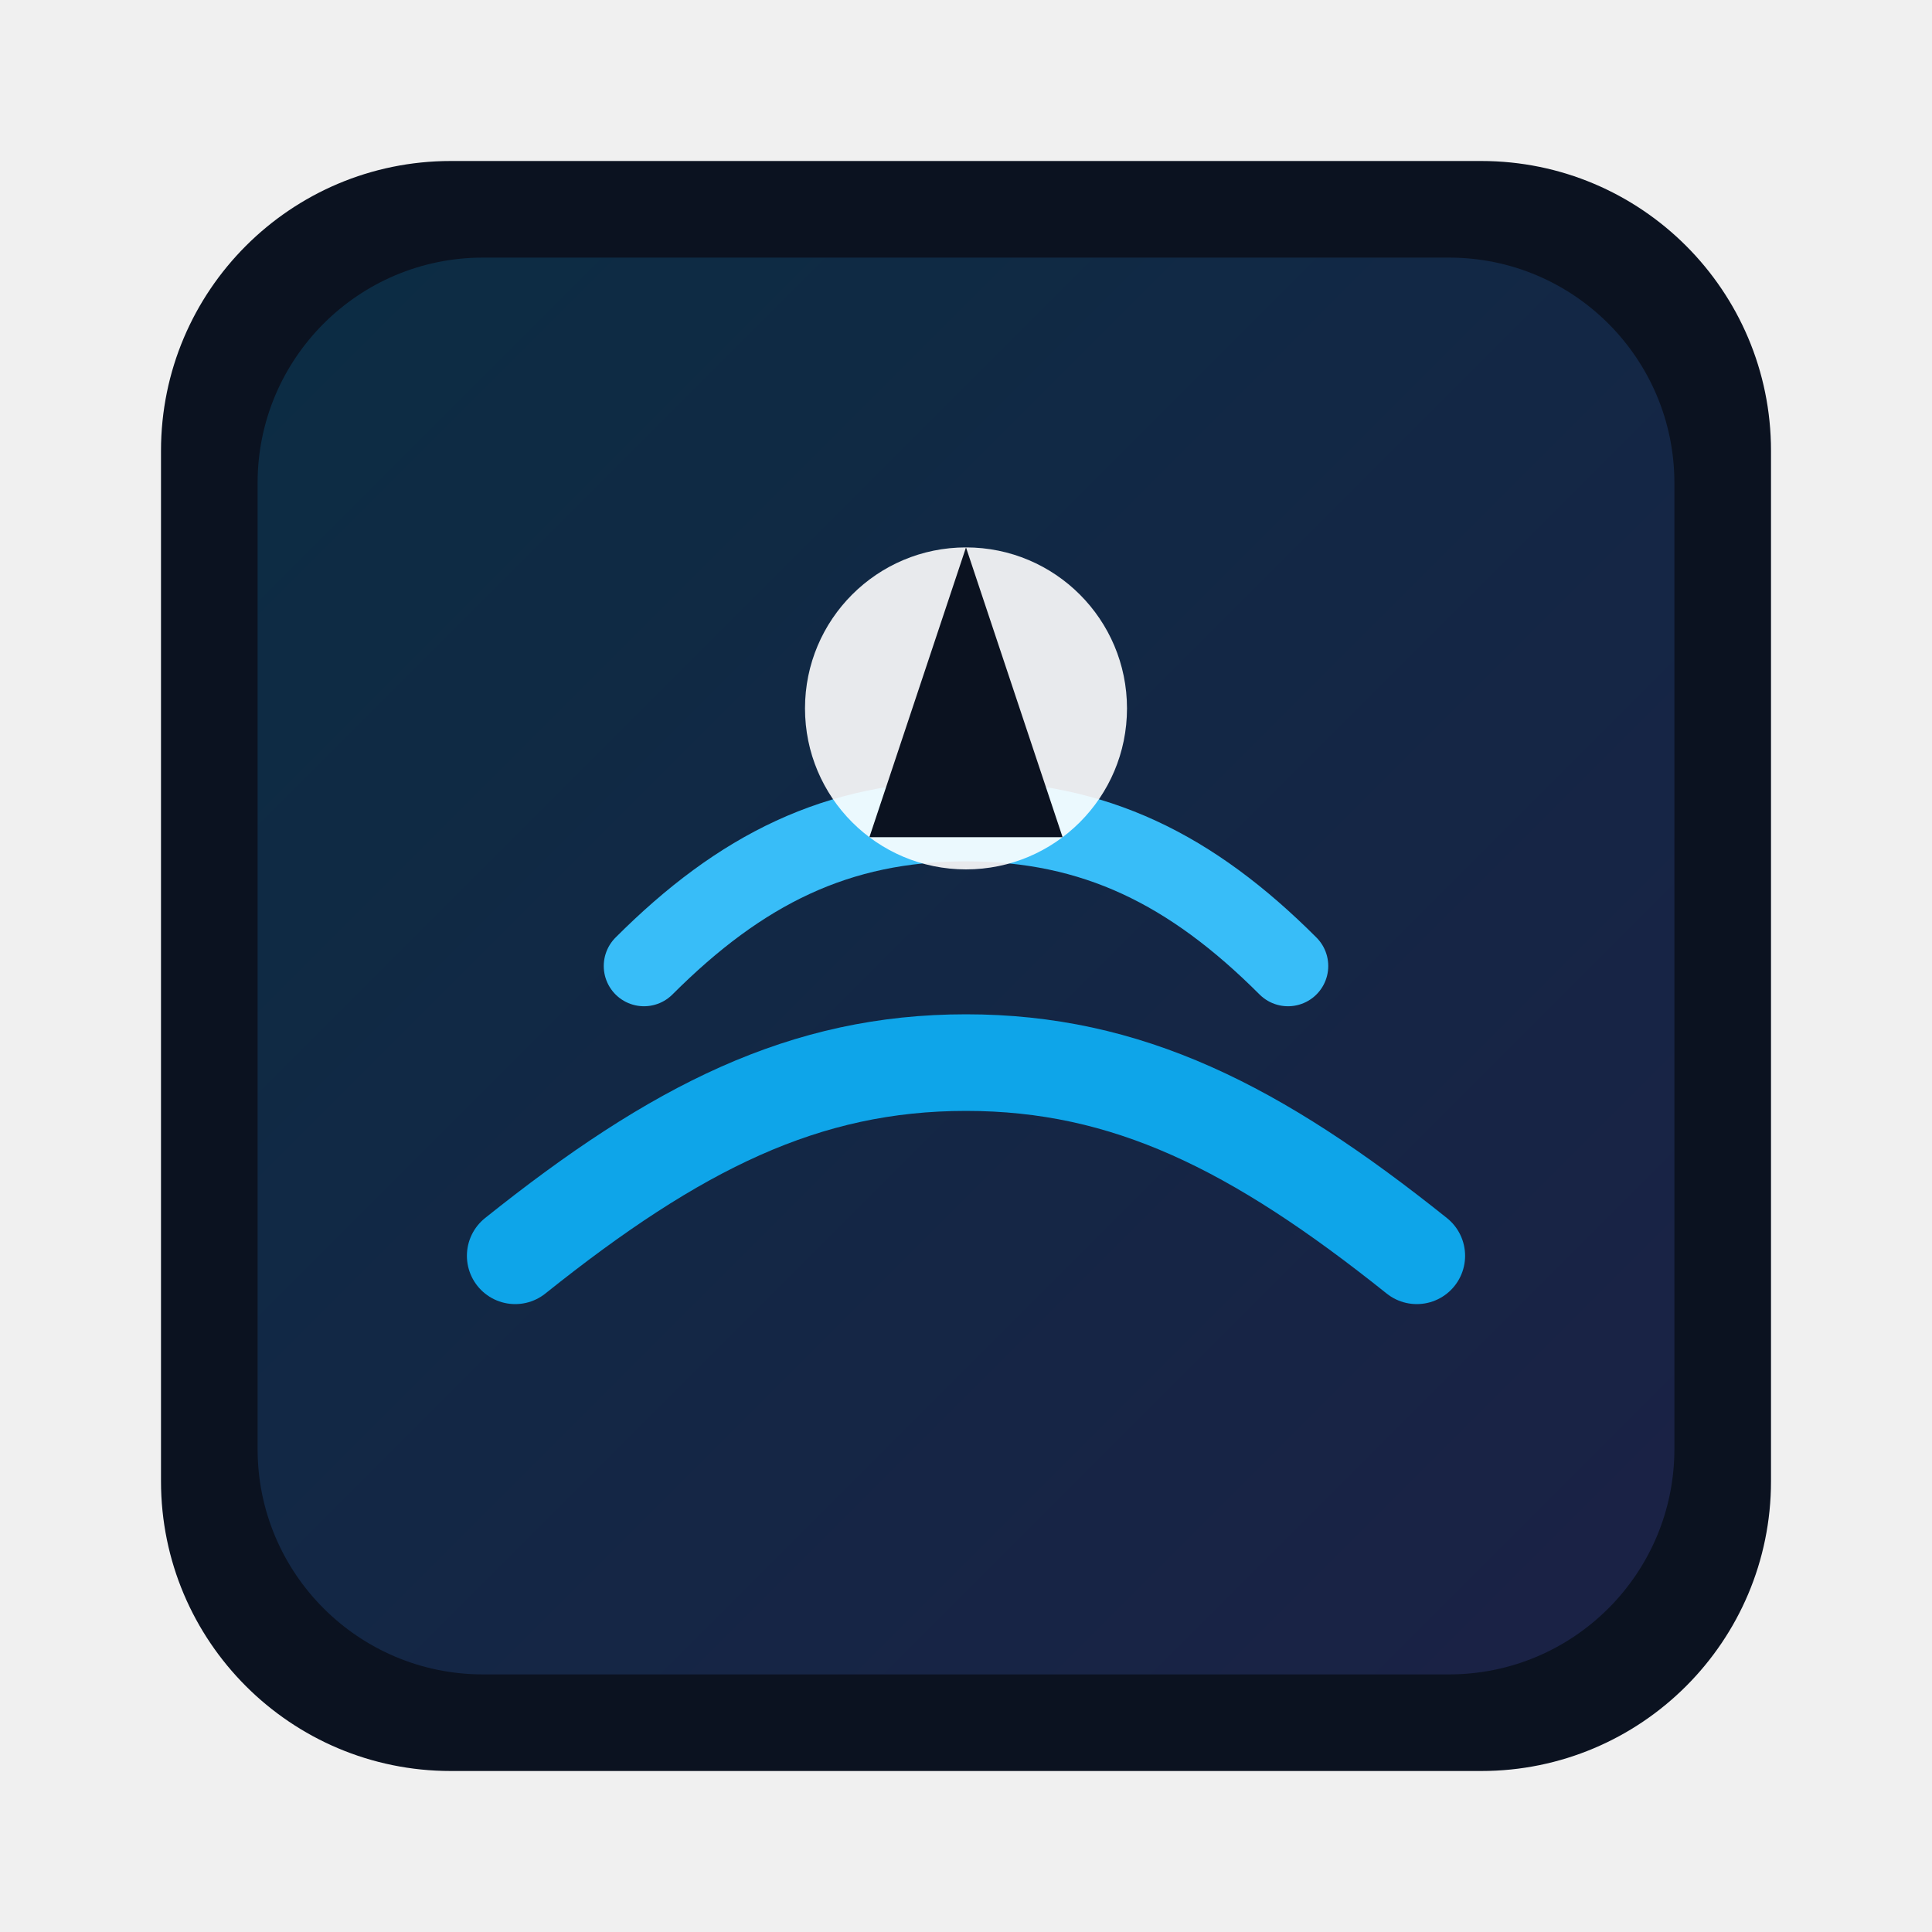
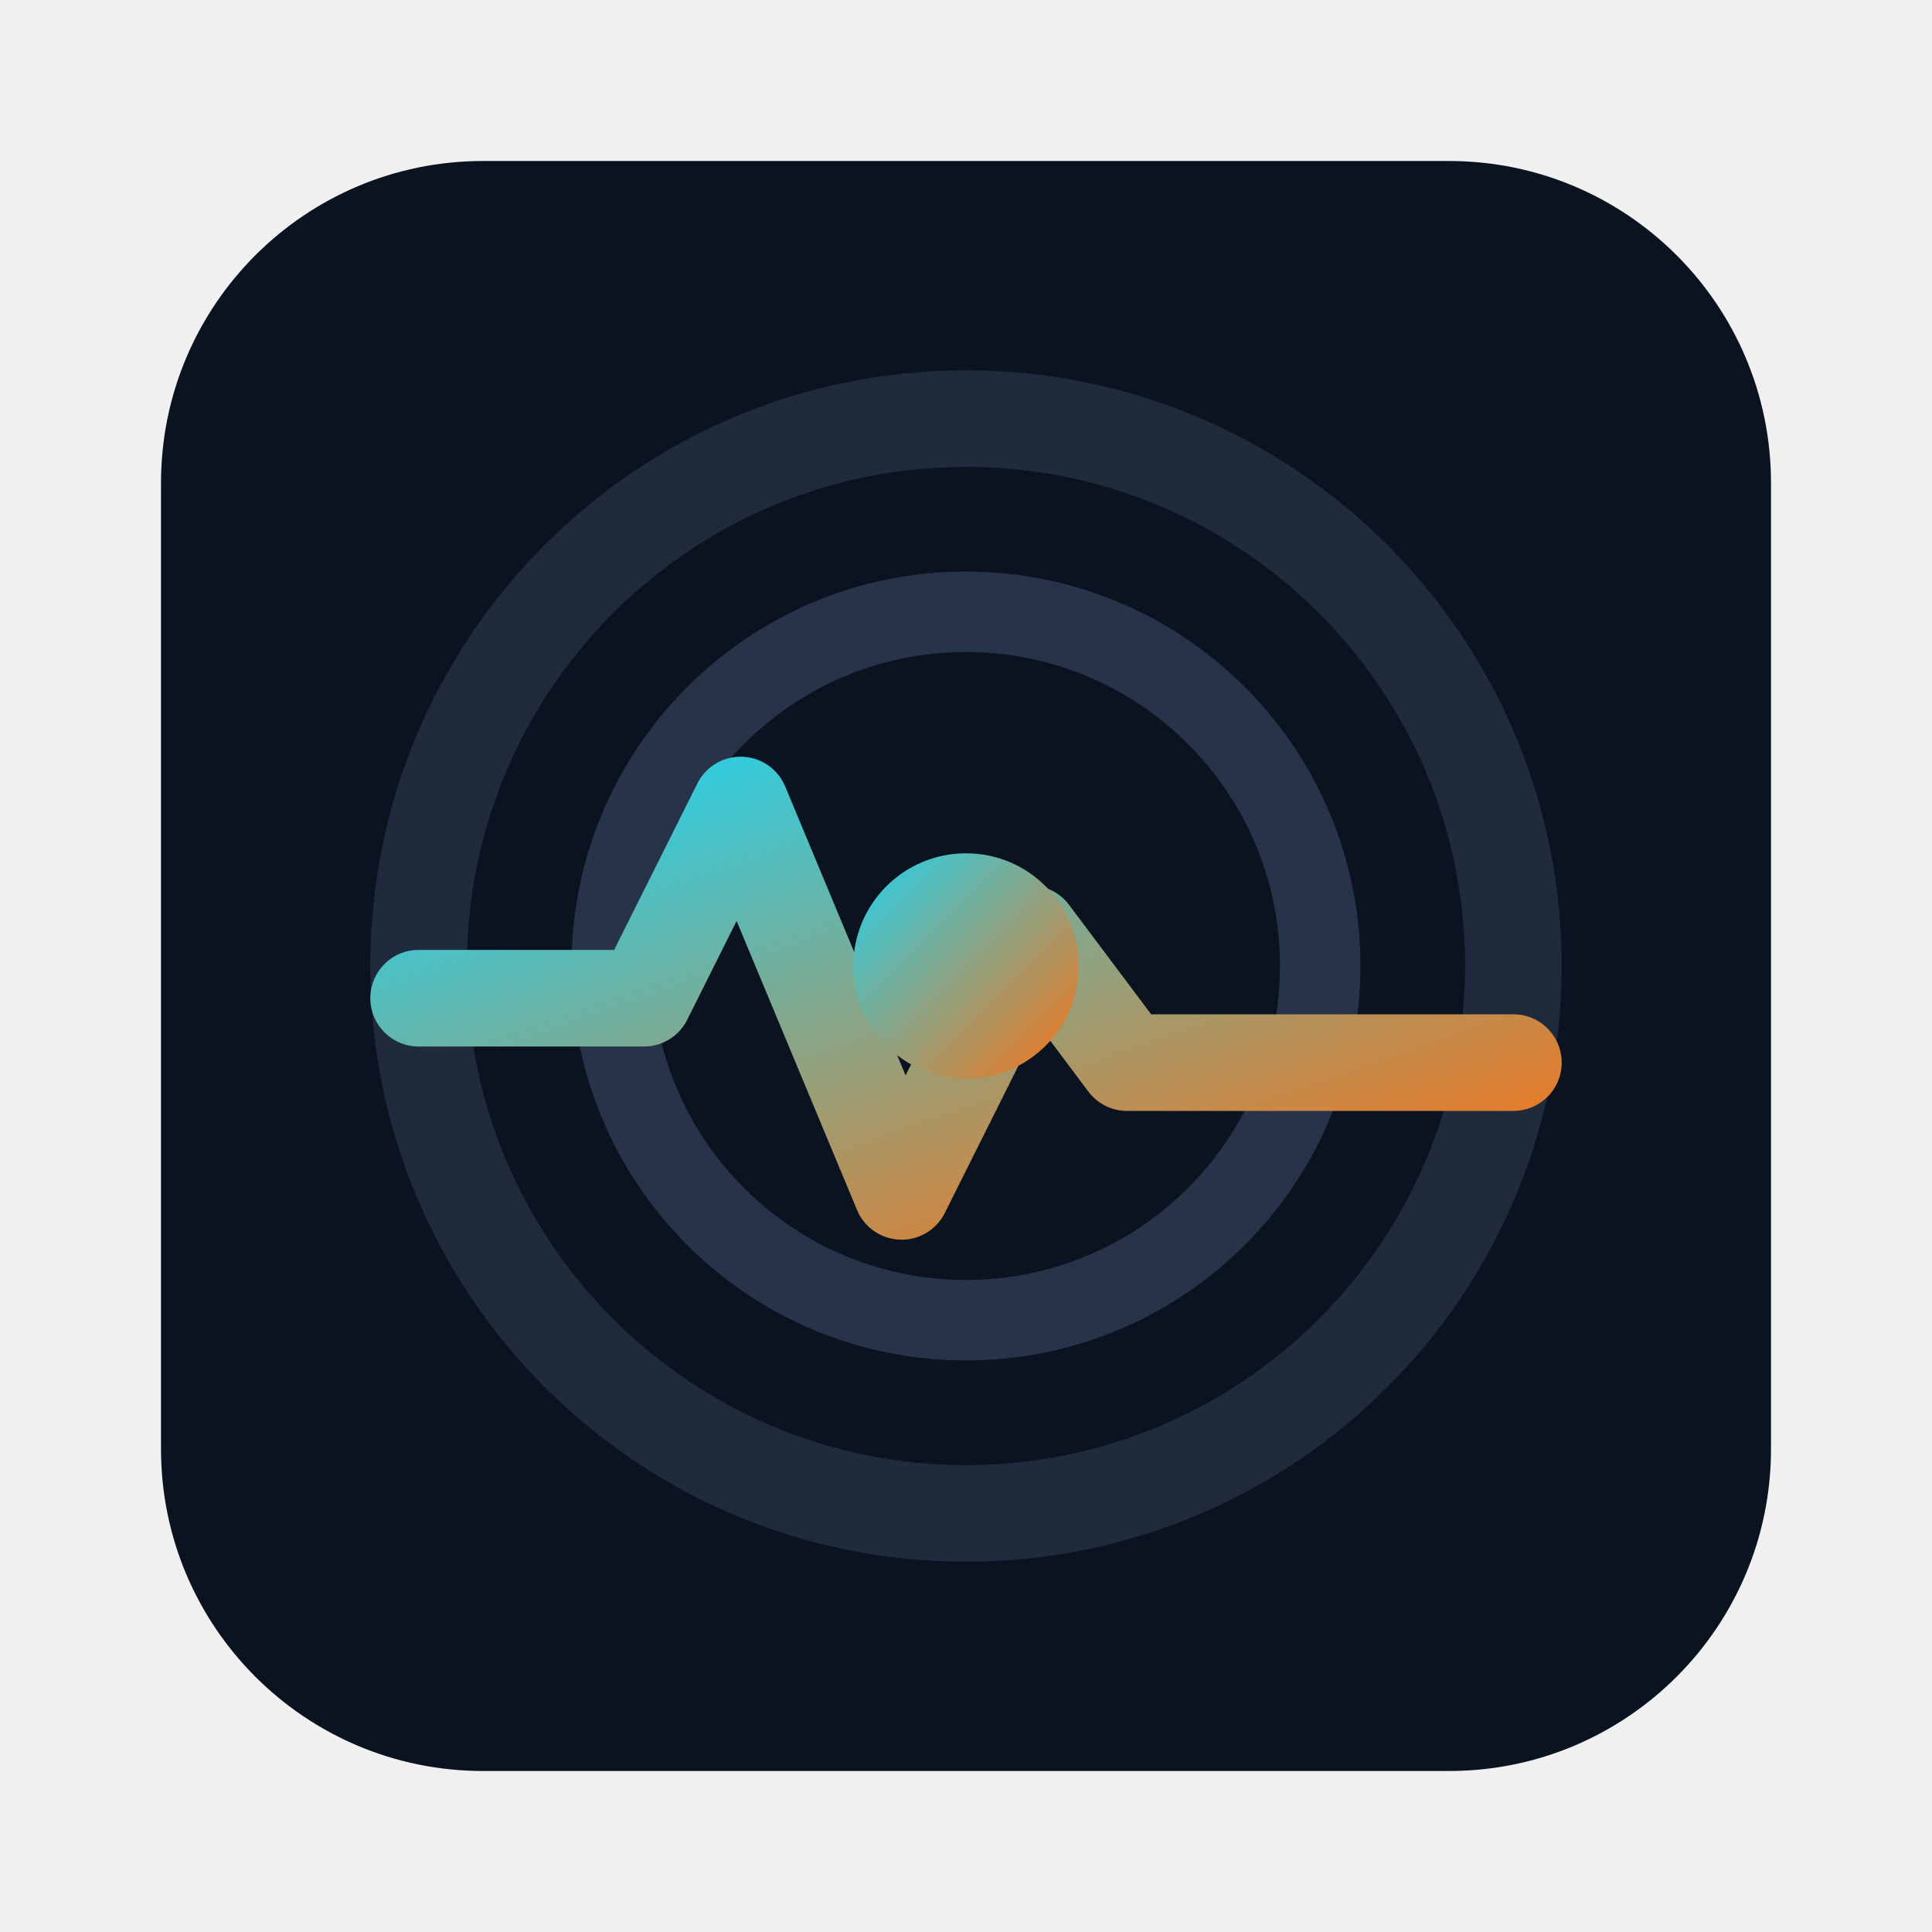
- <svg xmlns="http://www.w3.org/2000/svg" viewBox="0 0 120 120" role="img" aria-label="Capacity Planner logo">
+ <svg xmlns="http://www.w3.org/2000/svg" viewBox="0 0 120 120" role="img" aria-label="SprintPulse logo">
  <defs>
-     <linearGradient id="g" x1="0%" y1="0%" x2="100%" y2="100%">
-       <stop offset="0%" stop-color="#0ea5e9" />
-       <stop offset="100%" stop-color="#6366f1" />
+     <linearGradient id="pulse" x1="0%" y1="0%" x2="100%" y2="100%">
+       <stop offset="0%" stop-color="#22d3ee" />
+       <stop offset="100%" stop-color="#f97316" />
    </linearGradient>
  </defs>
-   <rect x="10" y="10" width="100" height="100" rx="18" fill="#0b1220" />
-   <rect x="16" y="16" width="88" height="88" rx="14" fill="url(#g)" opacity="0.18" />
-   <path d="M32 78c10-8 18-12 28-12s18 4 28 12" fill="none" stroke="#0ea5e9" stroke-width="6" stroke-linecap="round" />
-   <path d="M40 60c6-6 12-9 20-9s14 3 20 9" fill="none" stroke="#38bdf8" stroke-width="5" stroke-linecap="round" />
-   <circle cx="60" cy="44" r="10" fill="#fff" opacity="0.9" />
-   <path d="M60 34 66 52 54 52Z" fill="#0b1220" />
+   <rect x="10" y="10" width="100" height="100" rx="20" fill="#0b1220" />
+   <circle cx="60" cy="60" r="34" fill="none" stroke="#1f2a3d" stroke-width="6" />
+   <circle cx="60" cy="60" r="22" fill="none" stroke="#273349" stroke-width="5" />
+   <path d="M26 62h14l6-12 10 24 8-16 6 8h24" fill="none" stroke="url(#pulse)" stroke-width="6" stroke-linecap="round" stroke-linejoin="round" />
+   <circle cx="60" cy="60" r="7" fill="url(#pulse)" />
</svg>
